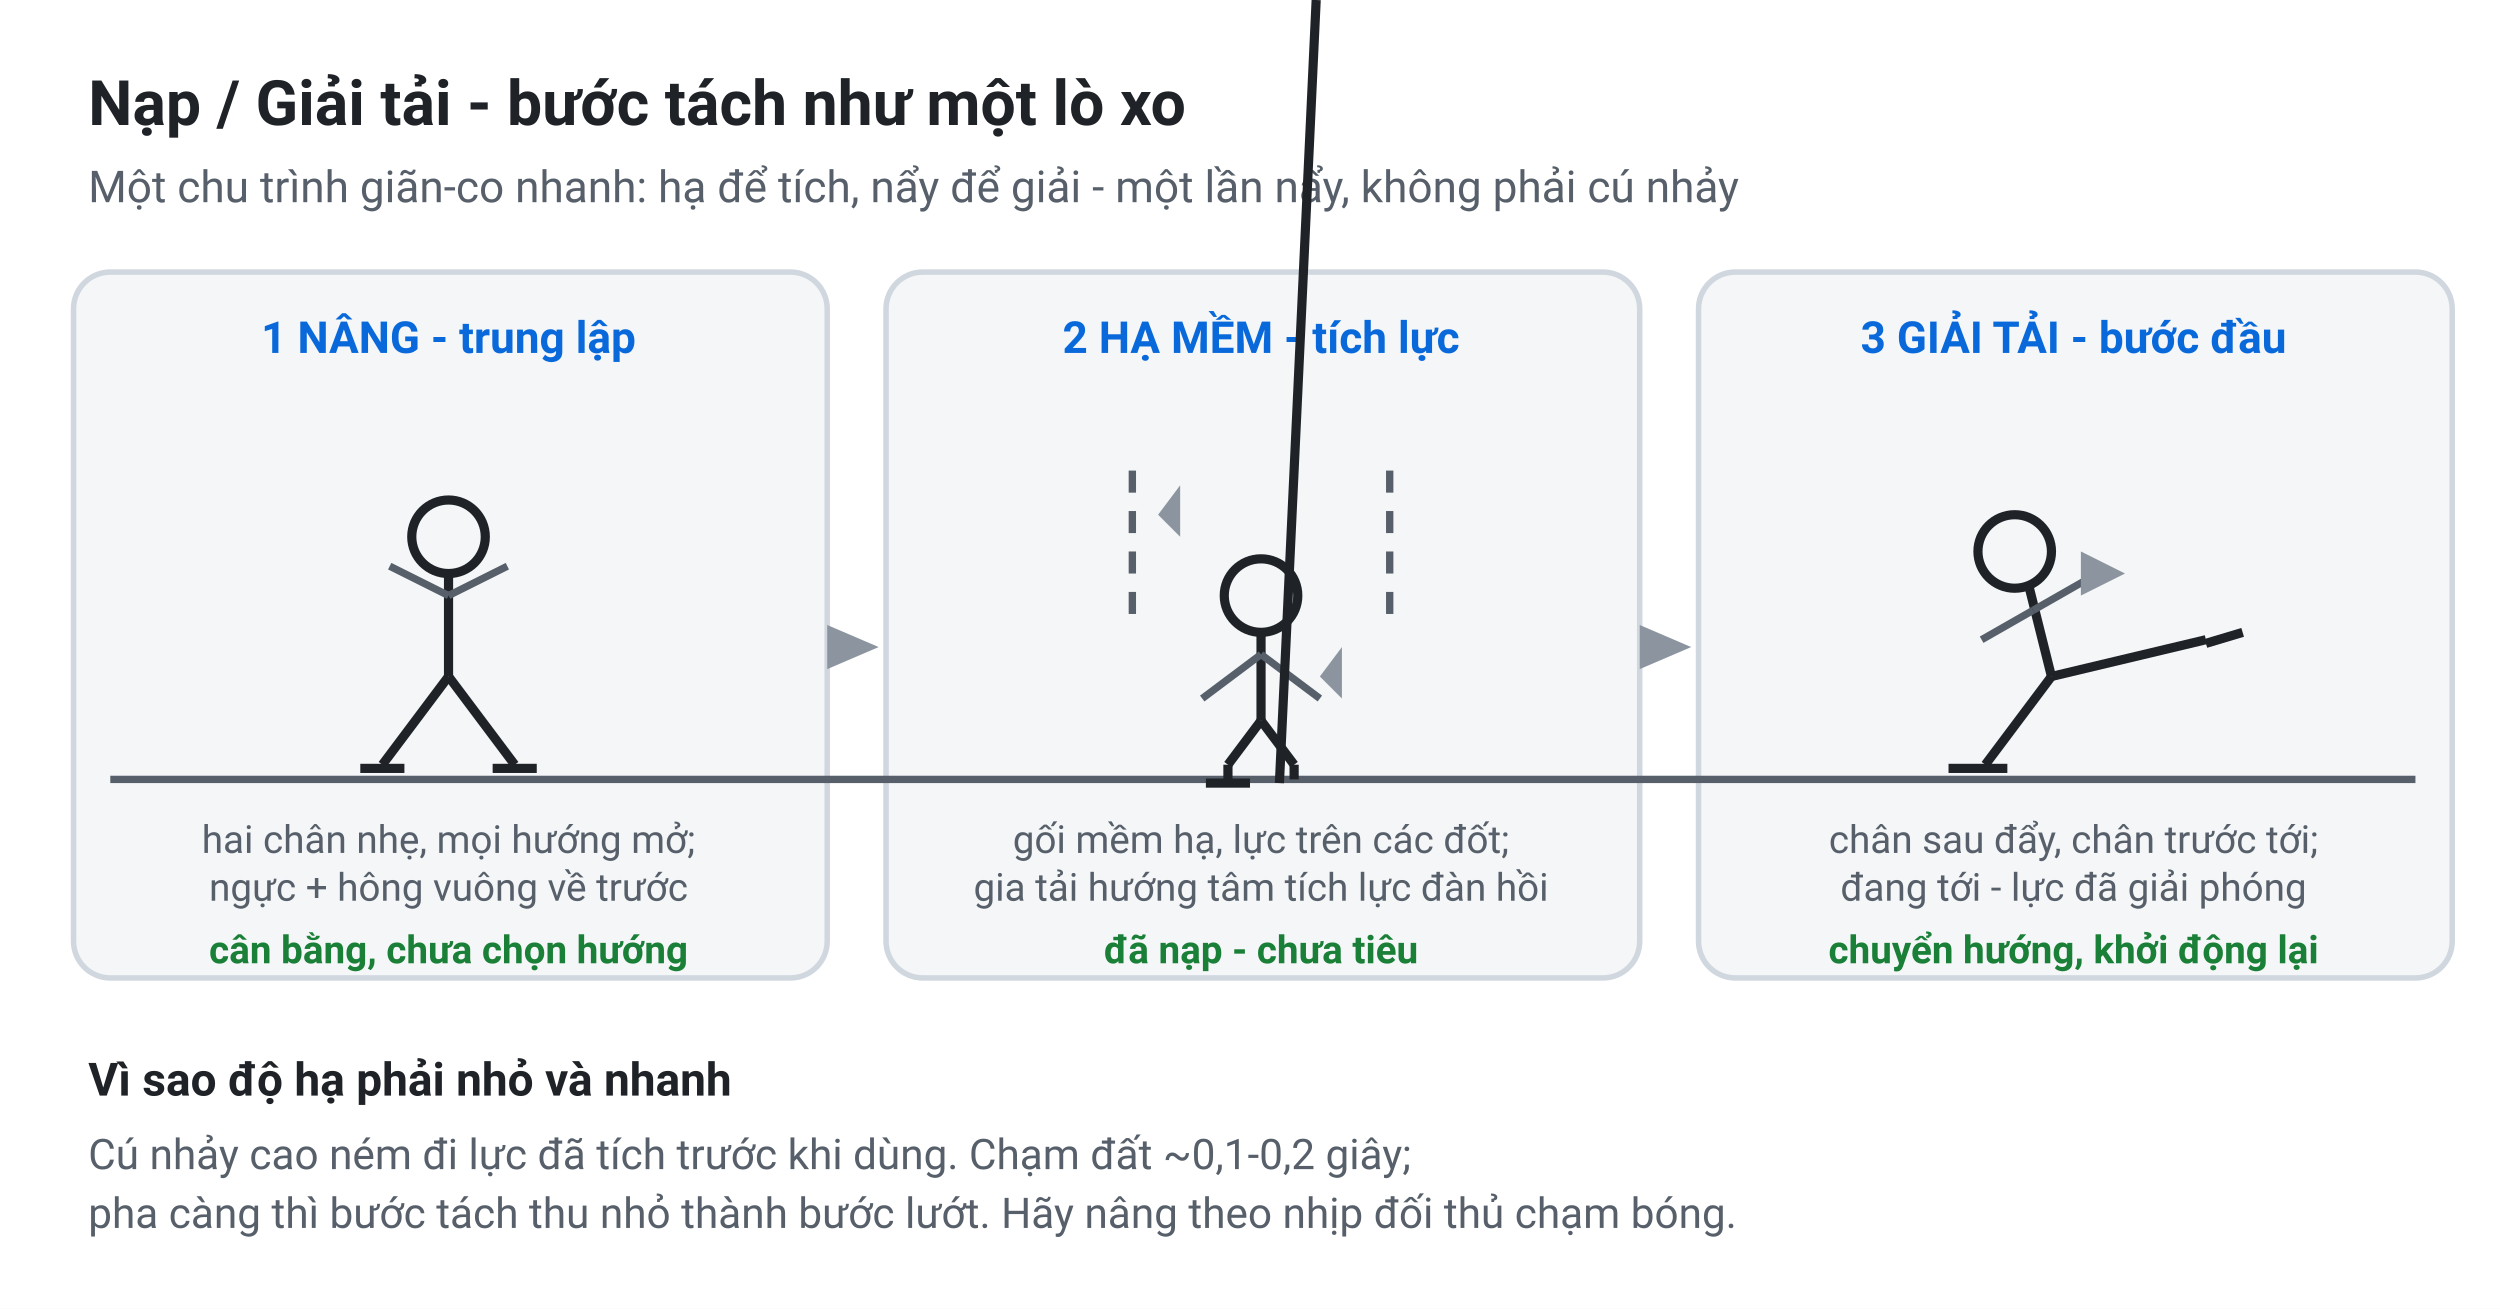
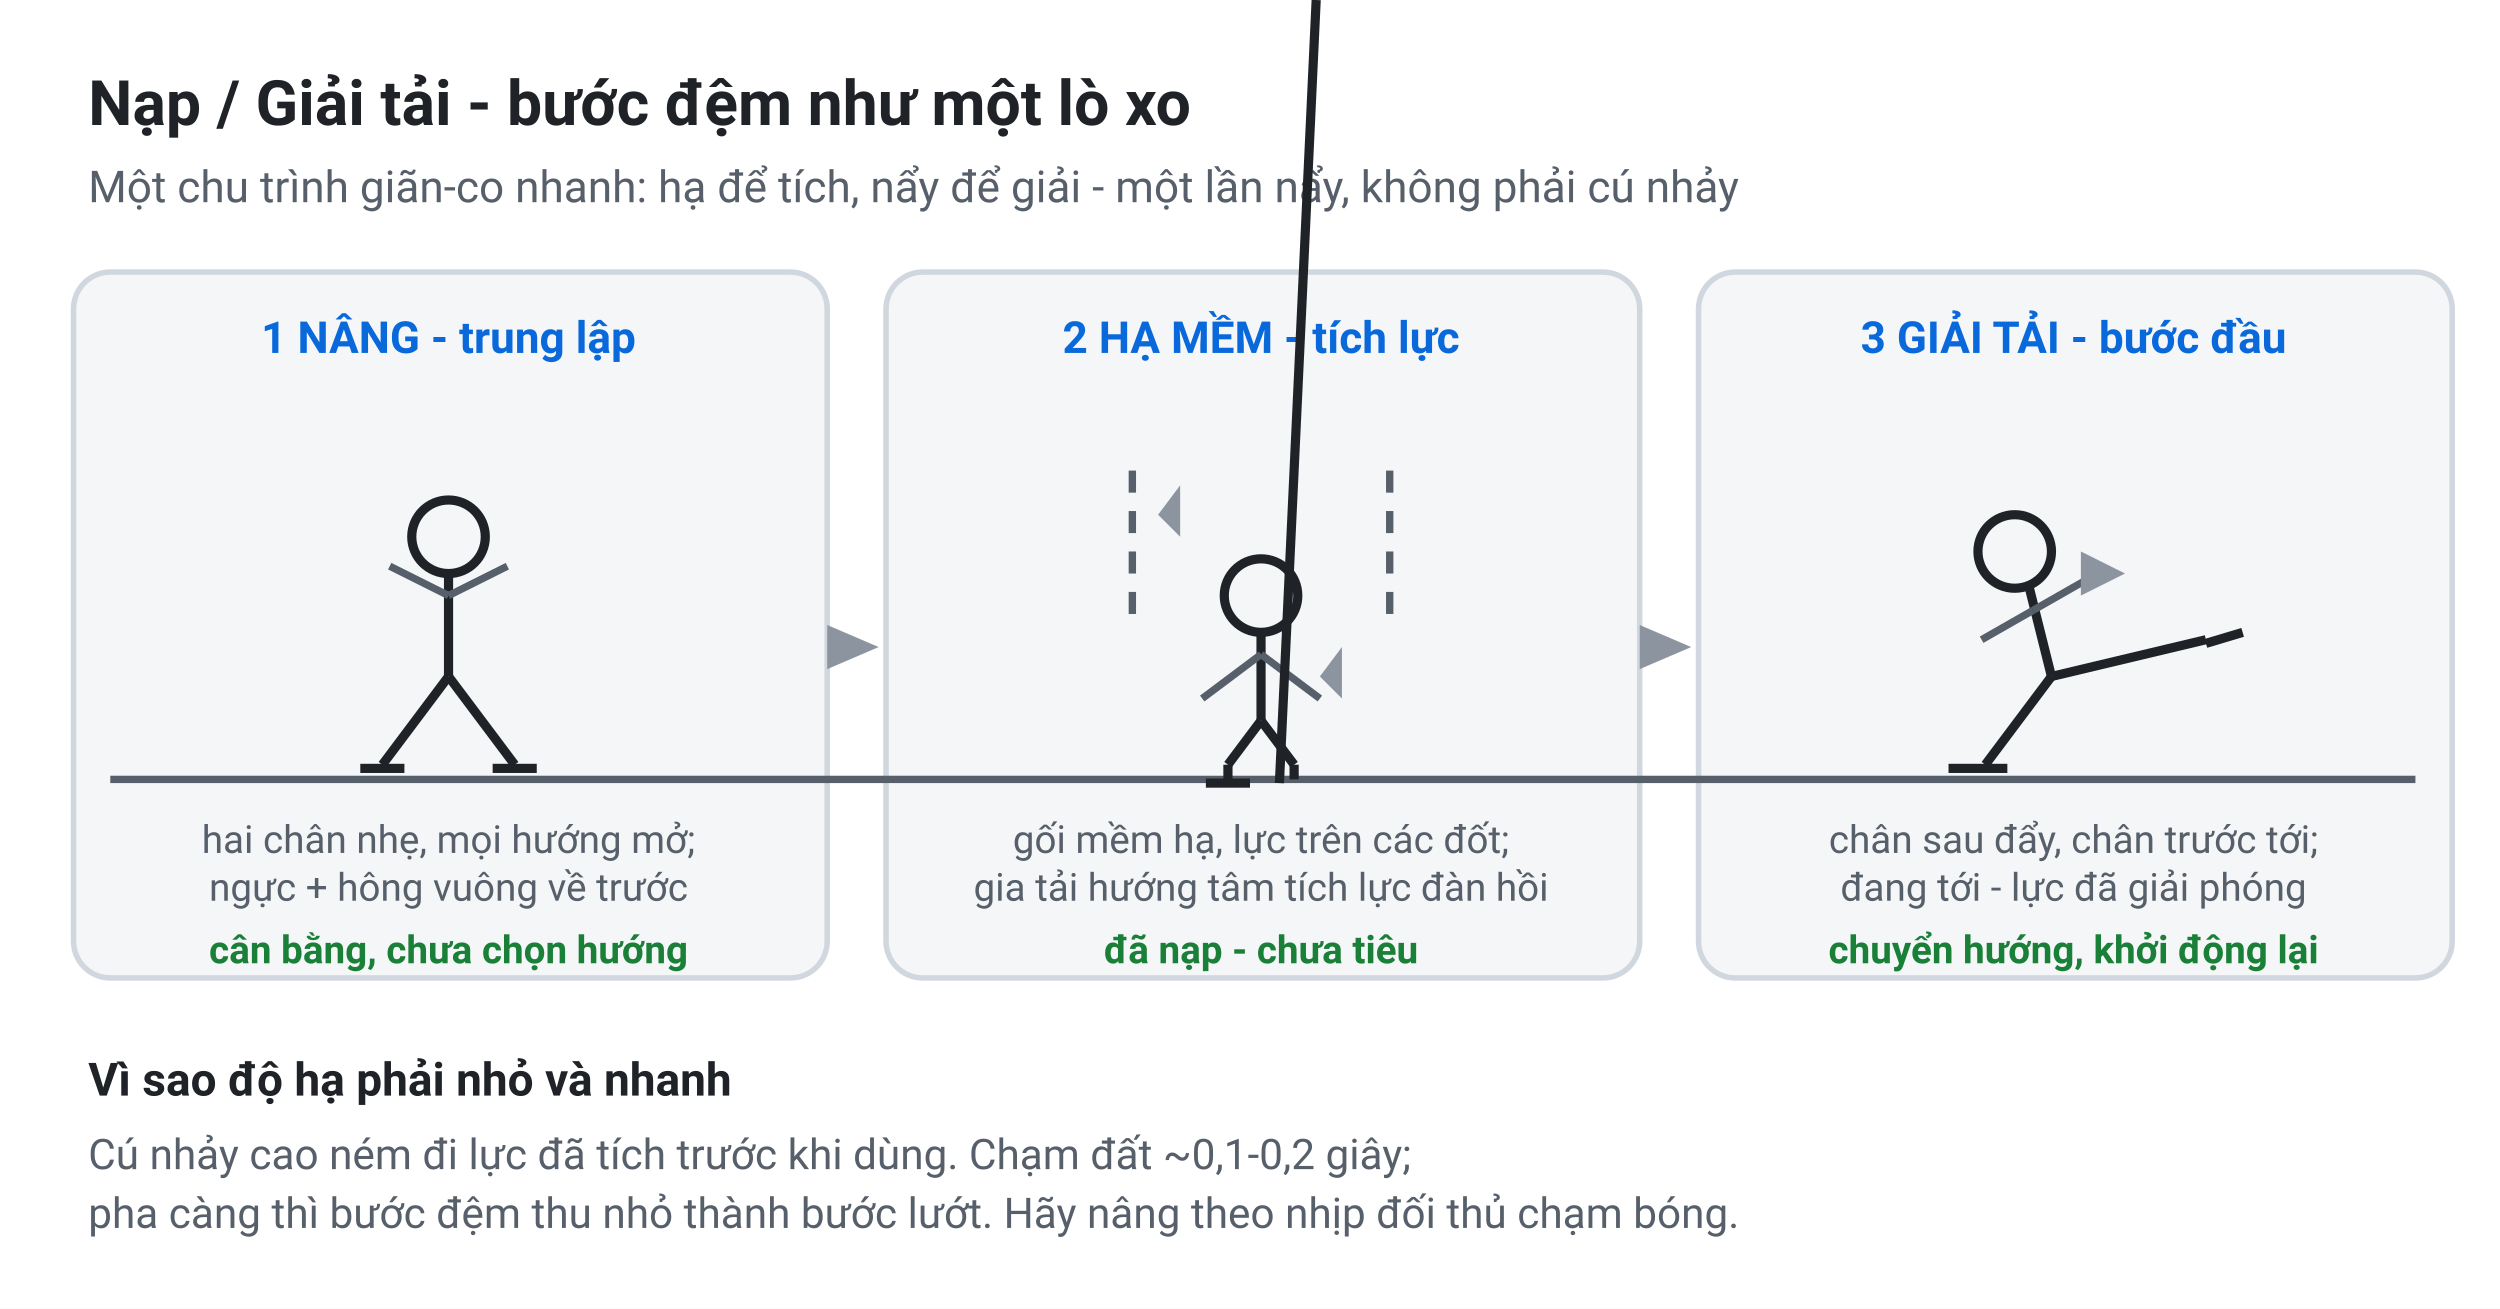
<svg xmlns="http://www.w3.org/2000/svg" viewBox="0 0 680 356" role="img" aria-label="tfl-ss-spring.svg">
  <style>
  text{font-family:-apple-system,'Segoe UI',Roboto,Helvetica,Arial,sans-serif;}
  .bg{fill:#ffffff}
  .panel{fill:#f4f6f8;stroke:#d0d7de;stroke-width:1.5}
  .ink{fill:#1f2328}
  .mut{fill:#57606a}
  .acc{fill:#0969da}
  .acc2{fill:#cf222e}
  .ok{fill:#1a7f37}
  .ln{stroke:#57606a;stroke-width:2;fill:none}
  .lnb{stroke:#1f2328;stroke-width:2.5;fill:none}
  .dot{fill:#0969da}
  .gr{fill:#8c959f}
  .dash{stroke:#57606a;stroke-width:2;fill:none;stroke-dasharray:6 5}
  @media (prefers-color-scheme: dark){
    .bg{fill:#0d1117}
    .panel{fill:#161b22;stroke:#30363d}
    .ink{fill:#e6edf3}
    .mut{fill:#8b949e}
    .acc{fill:#58a6ff}
    .acc2{fill:#ff7b72}
    .ok{fill:#3fb950}
    .ln{stroke:#8b949e}
    .lnb{stroke:#e6edf3}
    .dot{fill:#58a6ff}
    .gr{fill:#6e7681}
    .dash{stroke:#8b949e}
  }
</style>
  <rect class="bg" x="0" y="0" width="680" height="356" />
-   <text class="ink" x="24" y="34" font-size="17" font-weight="700">Nạp / Giải tải - bước tách như một lò xo</text>
+   <text class="ink" x="24" y="34" font-size="17" font-weight="700">Nạp / Giải tải - bước đệm như một lò xo</text>
  <text class="mut" x="24" y="55" font-size="12">Một chu trình giãn-co nhanh: hạ để tích, nẩy để giải - một lần nẩy, không phải cú nhảy</text>
  <rect class="panel" x="20" y="74" width="205" height="192" rx="10" />
  <rect class="panel" x="241" y="74" width="205" height="192" rx="10" />
  <rect class="panel" x="462" y="74" width="205" height="192" rx="10" />
  <text class="acc" x="122" y="96" font-size="12" font-weight="700" text-anchor="middle">1 NÂNG - trung lập</text>
  <text class="acc" x="343" y="96" font-size="12" font-weight="700" text-anchor="middle">2 HẠ MỀM - tích lực</text>
  <text class="acc" x="564" y="96" font-size="12" font-weight="700" text-anchor="middle">3 GIẢI TẢI - bước đầu</text>
  <line class="ln" x1="30" y1="212" x2="657" y2="212" />
  <circle class="lnb" cx="122" cy="146" r="10" />
  <path class="lnb" d="M122 156 L122 184" />
  <path class="ln" d="M122 162 L106 154" />
  <path class="ln" d="M122 162 L138 154" />
  <path class="lnb" d="M122 184 L104 208" />
  <path class="lnb" d="M122 184 L140 208" />
  <line class="lnb" x1="98" y1="209" x2="110" y2="209" />
  <line class="lnb" x1="134" y1="209" x2="146" y2="209" />
  <text class="mut" x="122" y="232" font-size="10.5" text-anchor="middle">hai chân nhẹ, mọi hướng mở;</text>
  <text class="mut" x="122" y="245" font-size="10.5" text-anchor="middle">ngực + hông vuông về trước</text>
  <text class="ok" x="122" y="262" font-size="10.5" font-weight="700" text-anchor="middle">cân bằng, chưa chọn hướng</text>
  <circle class="lnb" cx="343" cy="162" r="10" />
  <path class="lnb" d="M343 172 L343 196" />
  <path class="ln" d="M343 178 L327 190" />
  <path class="ln" d="M343 178 L359 190" />
  <path class="lnb" d="M343 196 L334 208" />
  <path class="lnb" d="M334 208 L334 212" />
  <path class="lnb" d="M343 196 L352 208" />
  <path class="lnb" d="M352 208 L352 212" />
  <line class="lnb" x1="328" y1="213" x2="340" y2="213" />
  <line class="lnb" x2="358" x1="348" y1="213" />
  <path class="dash" d="M308 128 L308 168" />
  <path class="dash" d="M378 128 L378 168" />
  <path class="gr" d="M321 132 l0 14 -6 -6 z" />
  <path class="gr" d="M365 176 l0 14 -6 -6 z" />
  <text class="mut" x="343" y="232" font-size="10.5" text-anchor="middle">gối mềm hạ, lực trên các đốt;</text>
  <text class="mut" x="343" y="245" font-size="10.5" text-anchor="middle">gia tải hướng tâm tích lực đàn hồi</text>
  <text class="ok" x="343" y="262" font-size="10.5" font-weight="700" text-anchor="middle">đã nạp - chưa tiêu</text>
  <circle class="lnb" cx="548" cy="150" r="10" />
  <path class="lnb" d="M552 160 L558 184" />
  <path class="ln" d="M553 166 L539 174" />
  <path class="ln" d="M553 166 L567 158" />
  <path class="lnb" d="M558 184 L540 208" />
  <line class="lnb" x1="530" y1="209" x2="546" y2="209" />
  <path class="lnb" d="M558 184 L600 174" />
  <line class="lnb" x1="600" y1="175" x2="610" y2="172" />
  <path class="gr" d="M566 150 l12 6 -12 6 z" />
  <text class="mut" x="564" y="232" font-size="10.5" text-anchor="middle">chân sau đẩy, chân trước tới;</text>
  <text class="mut" x="564" y="245" font-size="10.5" text-anchor="middle">đang tới - lực đã giải phóng</text>
  <text class="ok" x="564" y="262" font-size="10.5" font-weight="700" text-anchor="middle">chuyển hướng, khởi động lại</text>
  <path class="gr" d="M225 170 l14 6 -14 6 z" />
  <path class="gr" d="M446 170 l14 6 -14 6 z" />
  <text class="ink" x="24" y="298" font-size="12.5" font-weight="700">Vì sao độ hạ phải nhỏ và nhanh</text>
  <text class="mut" x="24" y="318" font-size="11.5">Cú nhảy cao ném đi lực đã tích trước khi dùng. Chạm đất ~0,1-0,2 giây;</text>
-   <text class="mut" x="24" y="334" font-size="11.5">pha càng thì bước tách thu nhỏ thành bước lướt. Hãy nâng theo nhịp đối thủ chạm bóng.</text>
+   <text class="mut" x="24" y="334" font-size="11.5">pha càng thì bước đệm thu nhỏ thành bước lướt. Hãy nâng theo nhịp đối thủ chạm bóng.</text>
</svg>
